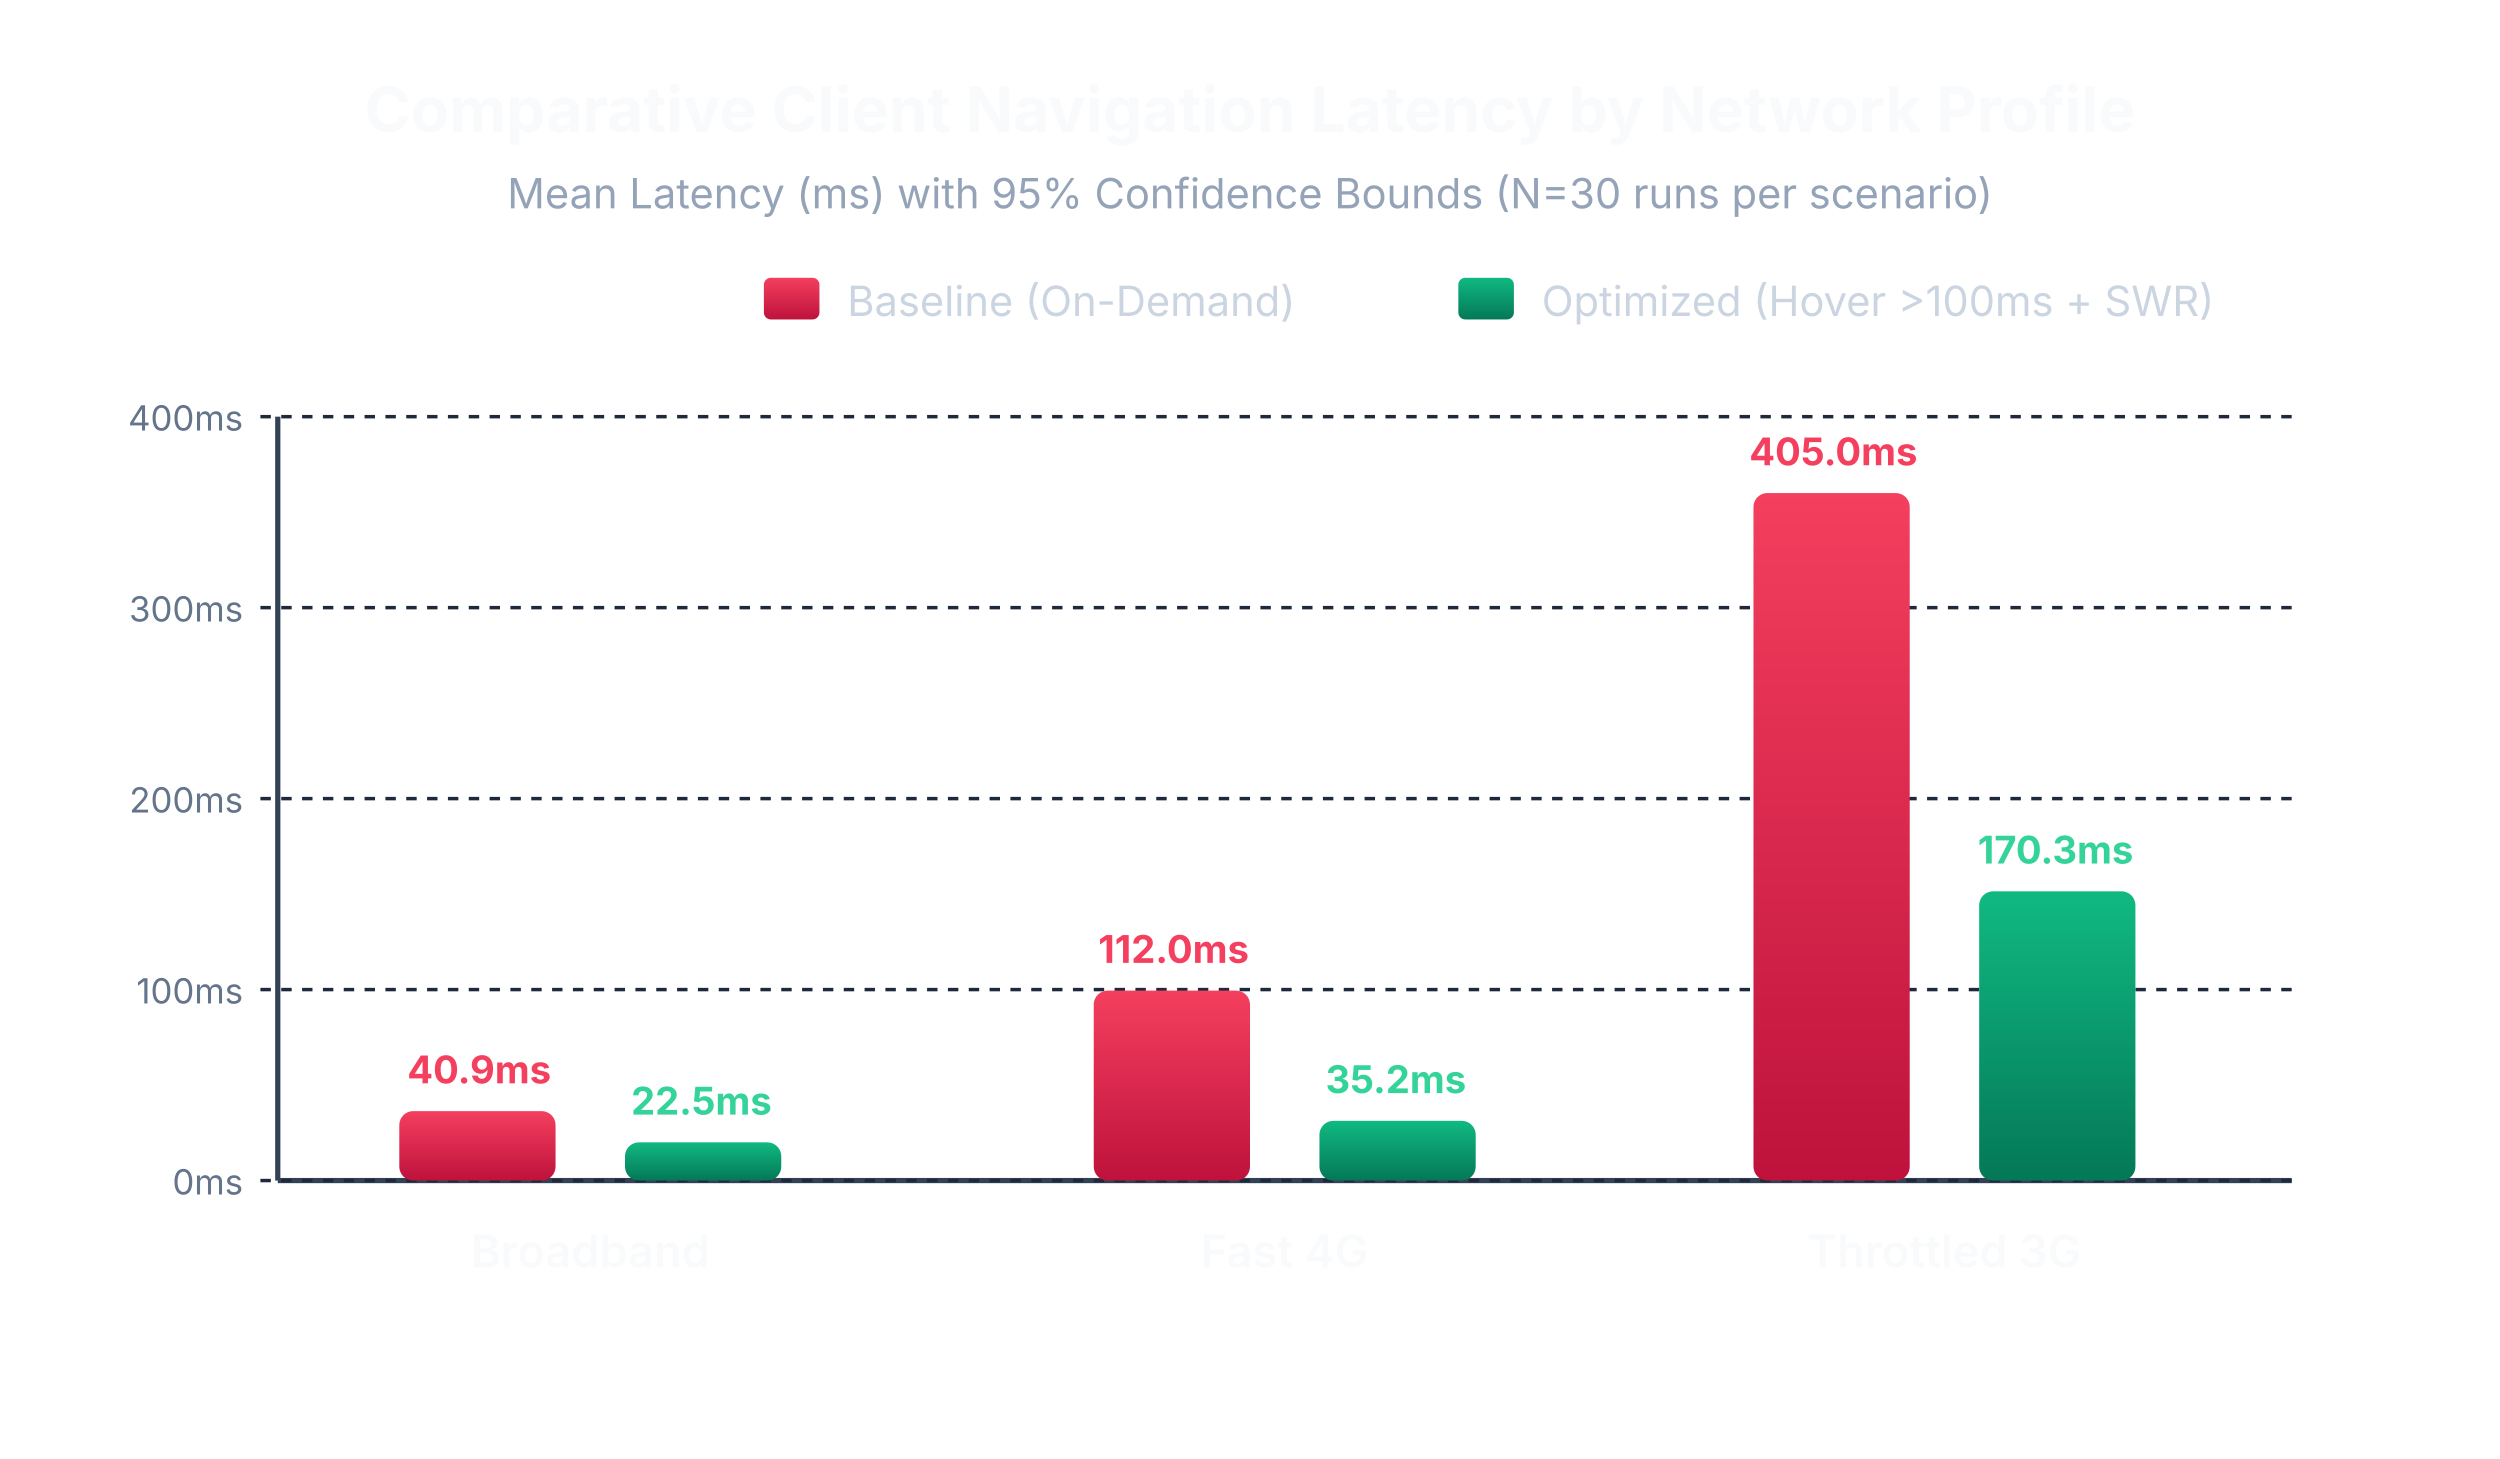
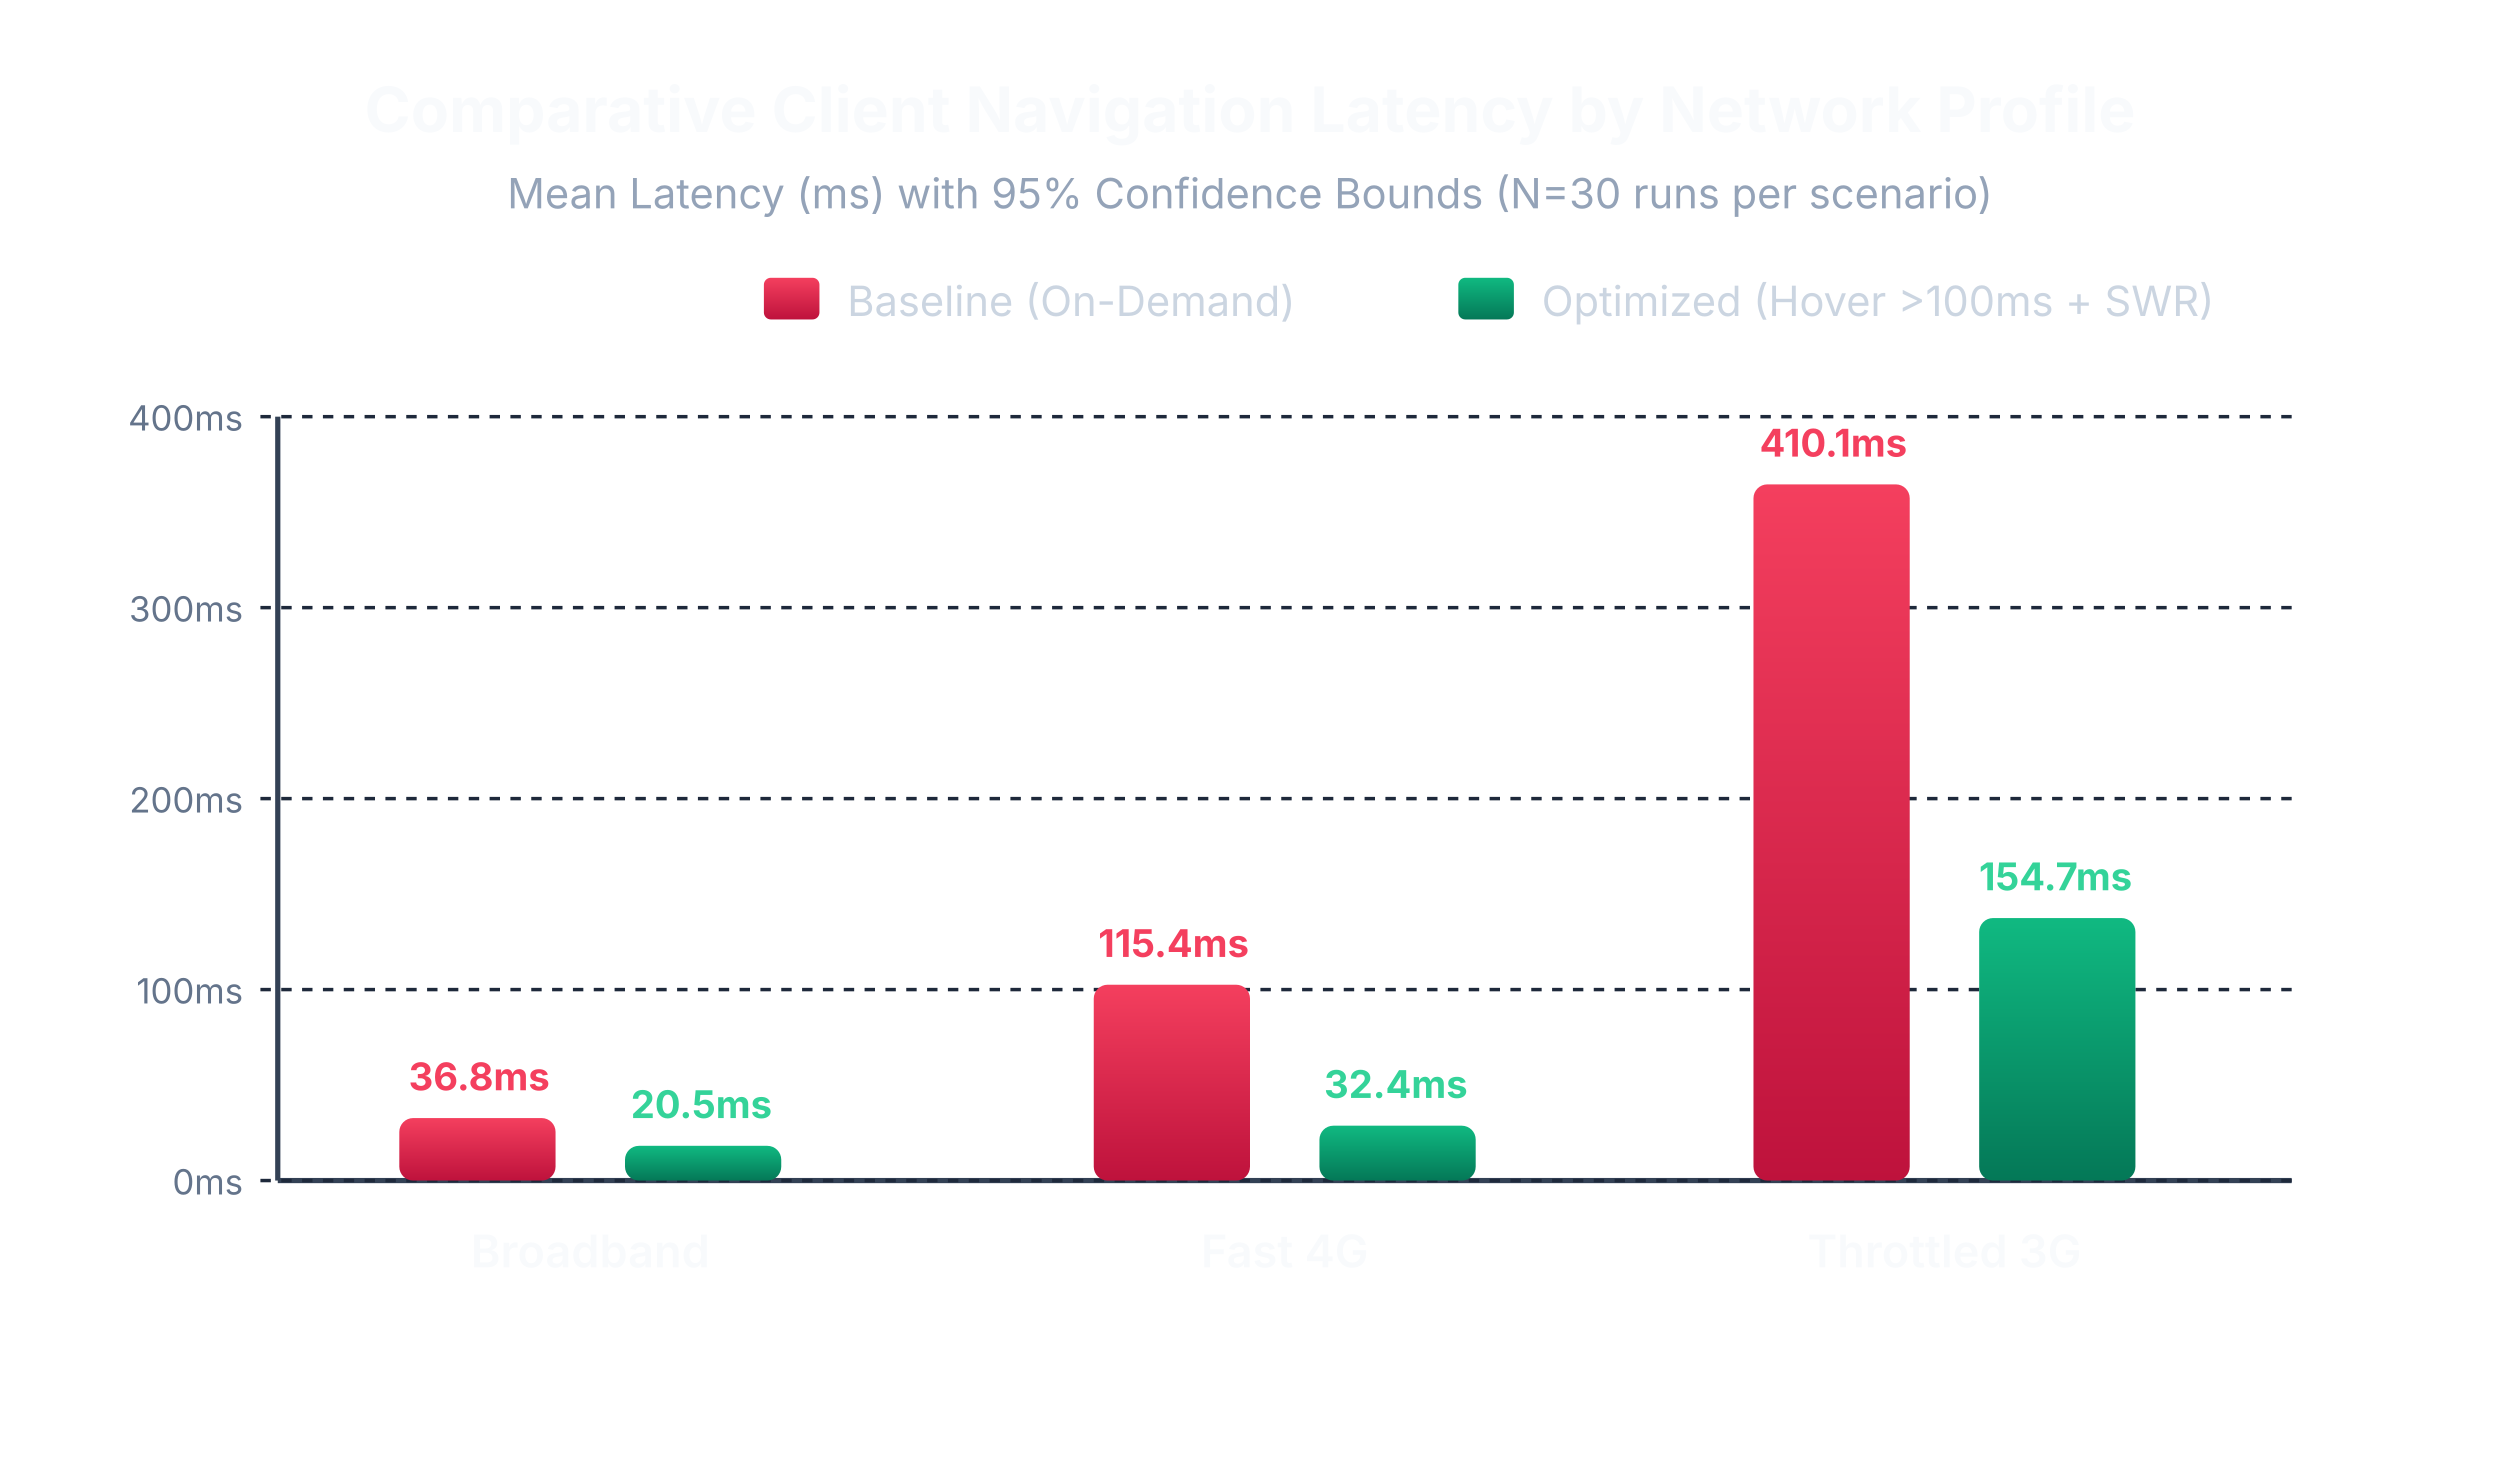
<svg xmlns="http://www.w3.org/2000/svg" width="720" height="420" style="background:#0e131f; font-family:'Plus Jakarta Sans', -apple-system, sans-serif;">
  <defs>
    <linearGradient id="baselineGrad" x1="0" y1="0" x2="0" y2="1">
      <stop offset="0%" stop-color="#f43f5e" />
      <stop offset="100%" stop-color="#be123c" />
    </linearGradient>
    <linearGradient id="optGrad" x1="0" y1="0" x2="0" y2="1">
      <stop offset="0%" stop-color="#10b981" />
      <stop offset="100%" stop-color="#047857" />
    </linearGradient>
  </defs>
  <text x="360" y="38" text-anchor="middle" fill="#f8fafc" font-size="18" font-weight="bold">Comparative Client Navigation Latency by Network Profile</text>
  <text x="360" y="60" text-anchor="middle" fill="#94a3b8" font-size="12">Mean Latency (ms) with 95% Confidence Bounds (N=30 runs per scenario)</text>
  <rect x="220" y="80" width="16" height="12" fill="url(#baselineGrad)" rx="2" />
  <text x="244" y="91" fill="#cbd5e1" font-size="12">Baseline (On-Demand)</text>
  <rect x="420" y="80" width="16" height="12" fill="url(#optGrad)" rx="2" />
  <text x="444" y="91" fill="#cbd5e1" font-size="12">Optimized (Hover &gt;100ms + SWR)</text>
  <line x1="80" y1="120" x2="80" y2="340" stroke="#334155" stroke-width="1.5" />
  <line x1="80" y1="340" x2="660" y2="340" stroke="#334155" stroke-width="1.5" />
  <text x="70" y="344" fill="#64748b" font-size="10" text-anchor="end">0ms</text>
  <line x1="75" y1="340" x2="660" y2="340" stroke="#1e293b" stroke-dasharray="3,3" />
  <text x="70" y="289" fill="#64748b" font-size="10" text-anchor="end">100ms</text>
  <line x1="75" y1="285" x2="660" y2="285" stroke="#1e293b" stroke-dasharray="3,3" />
  <text x="70" y="234" fill="#64748b" font-size="10" text-anchor="end">200ms</text>
  <line x1="75" y1="230" x2="660" y2="230" stroke="#1e293b" stroke-dasharray="3,3" />
  <text x="70" y="179" fill="#64748b" font-size="10" text-anchor="end">300ms</text>
  <line x1="75" y1="175" x2="660" y2="175" stroke="#1e293b" stroke-dasharray="3,3" />
  <text x="70" y="124" fill="#64748b" font-size="10" text-anchor="end">400ms</text>
  <line x1="75" y1="120" x2="660" y2="120" stroke="#1e293b" stroke-dasharray="3,3" />
-   <rect x="115" y="320.0" width="45" height="20.0" fill="url(#baselineGrad)" rx="4" />
-   <text x="138" y="312.0" fill="#f43f5e" font-size="11" font-weight="bold" text-anchor="middle">40.9ms</text>
-   <rect x="180" y="329.0" width="45" height="11.0" fill="url(#optGrad)" rx="4" />
-   <text x="202" y="321.0" fill="#34d399" font-size="11" font-weight="bold" text-anchor="middle">22.5ms</text>
+   <rect x="115" y="322.0" width="45" height="18.0" fill="url(#baselineGrad)" rx="4" />
+   <text x="138" y="314.0" fill="#f43f5e" font-size="11" font-weight="bold" text-anchor="middle">36.8ms</text>
+   <rect x="180" y="330.0" width="45" height="10.0" fill="url(#optGrad)" rx="4" />
+   <text x="202" y="322.0" fill="#34d399" font-size="11" font-weight="bold" text-anchor="middle">20.5ms</text>
  <text x="170" y="365" fill="#f8fafc" font-size="13" font-weight="600" text-anchor="middle">Broadband</text>
-   <rect x="315" y="285.3" width="45" height="54.7" fill="url(#baselineGrad)" rx="4" />
-   <text x="338" y="277.3" fill="#f43f5e" font-size="11" font-weight="bold" text-anchor="middle">112.0ms</text>
-   <rect x="380" y="322.8" width="45" height="17.2" fill="url(#optGrad)" rx="4" />
-   <text x="402" y="314.8" fill="#34d399" font-size="11" font-weight="bold" text-anchor="middle">35.2ms</text>
+   <rect x="315" y="283.6" width="45" height="56.4" fill="url(#baselineGrad)" rx="4" />
+   <text x="338" y="275.6" fill="#f43f5e" font-size="11" font-weight="bold" text-anchor="middle">115.4ms</text>
+   <rect x="380" y="324.2" width="45" height="15.8" fill="url(#optGrad)" rx="4" />
+   <text x="402" y="316.2" fill="#34d399" font-size="11" font-weight="bold" text-anchor="middle">32.4ms</text>
  <text x="370" y="365" fill="#f8fafc" font-size="13" font-weight="600" text-anchor="middle">Fast 4G</text>
-   <rect x="505" y="142.0" width="45" height="198.0" fill="url(#baselineGrad)" rx="4" />
-   <text x="528" y="134.0" fill="#f43f5e" font-size="11" font-weight="bold" text-anchor="middle">405.0ms</text>
-   <rect x="570" y="256.7" width="45" height="83.3" fill="url(#optGrad)" rx="4" />
-   <text x="592" y="248.7" fill="#34d399" font-size="11" font-weight="bold" text-anchor="middle">170.3ms</text>
+   <rect x="505" y="139.5" width="45" height="200.5" fill="url(#baselineGrad)" rx="4" />
+   <text x="528" y="131.5" fill="#f43f5e" font-size="11" font-weight="bold" text-anchor="middle">410.1ms</text>
+   <rect x="570" y="264.4" width="45" height="75.6" fill="url(#optGrad)" rx="4" />
+   <text x="592" y="256.4" fill="#34d399" font-size="11" font-weight="bold" text-anchor="middle">154.7ms</text>
  <text x="560" y="365" fill="#f8fafc" font-size="13" font-weight="600" text-anchor="middle">Throttled 3G</text>
</svg>
